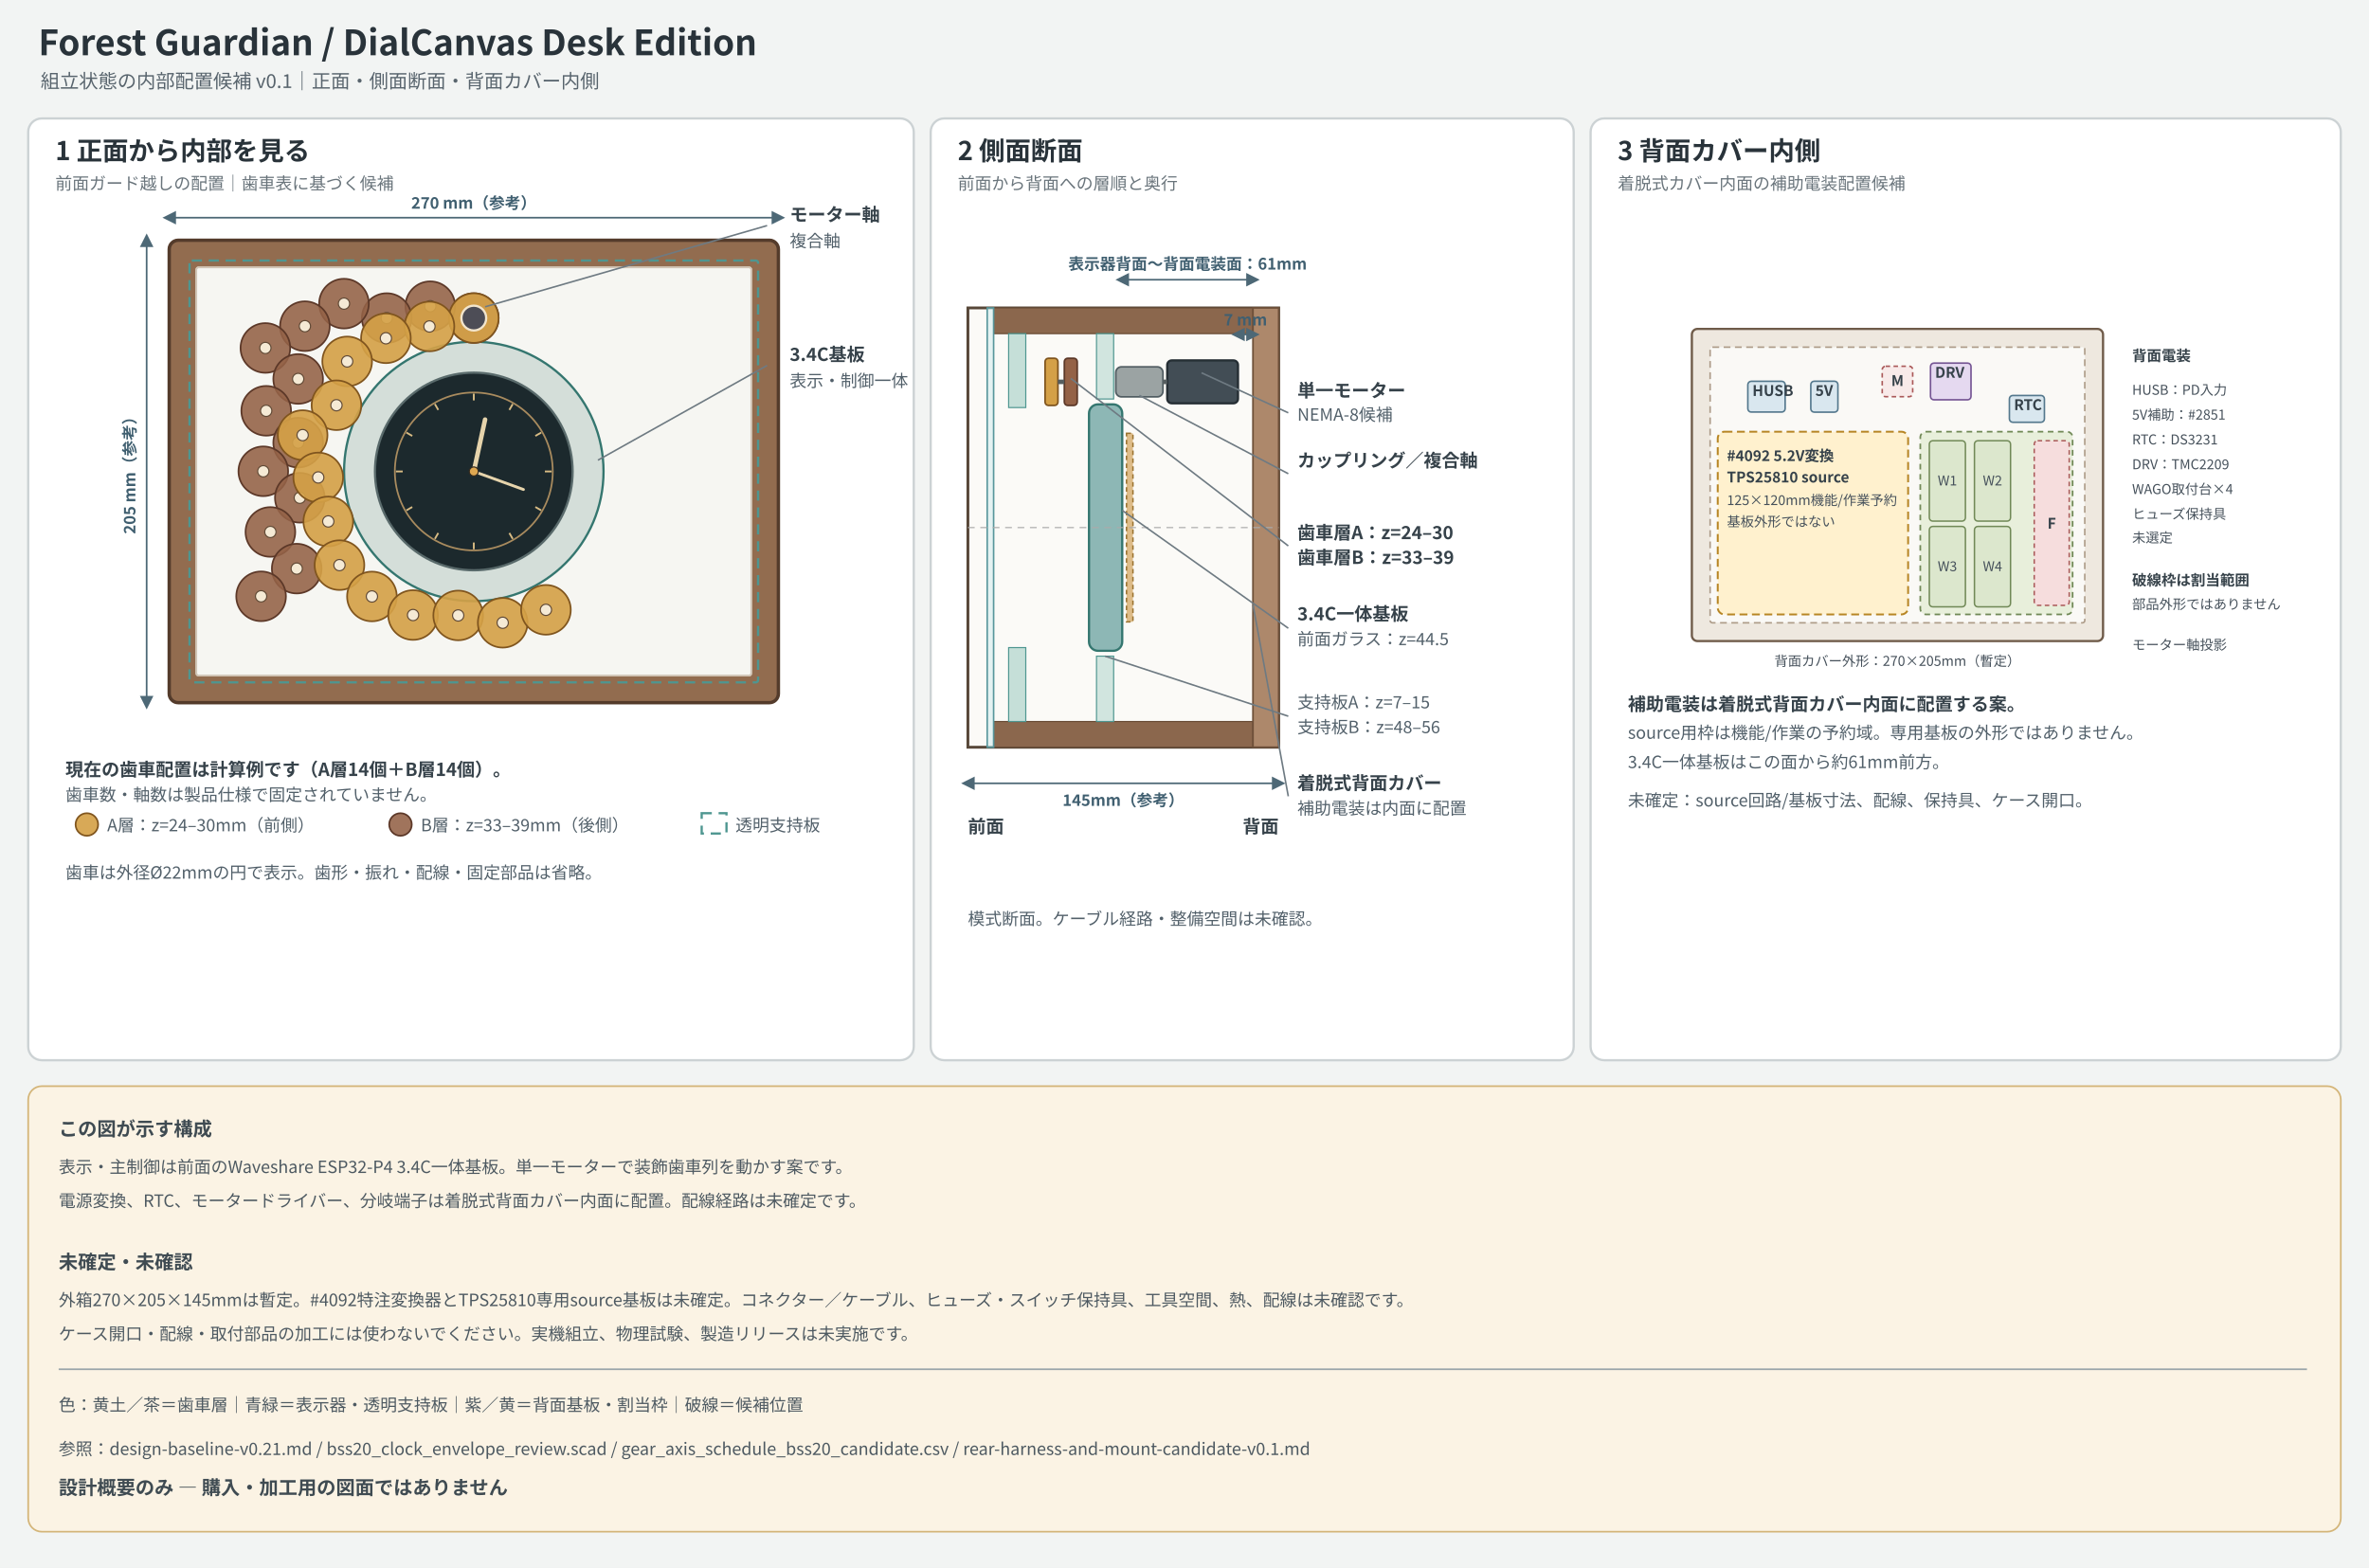
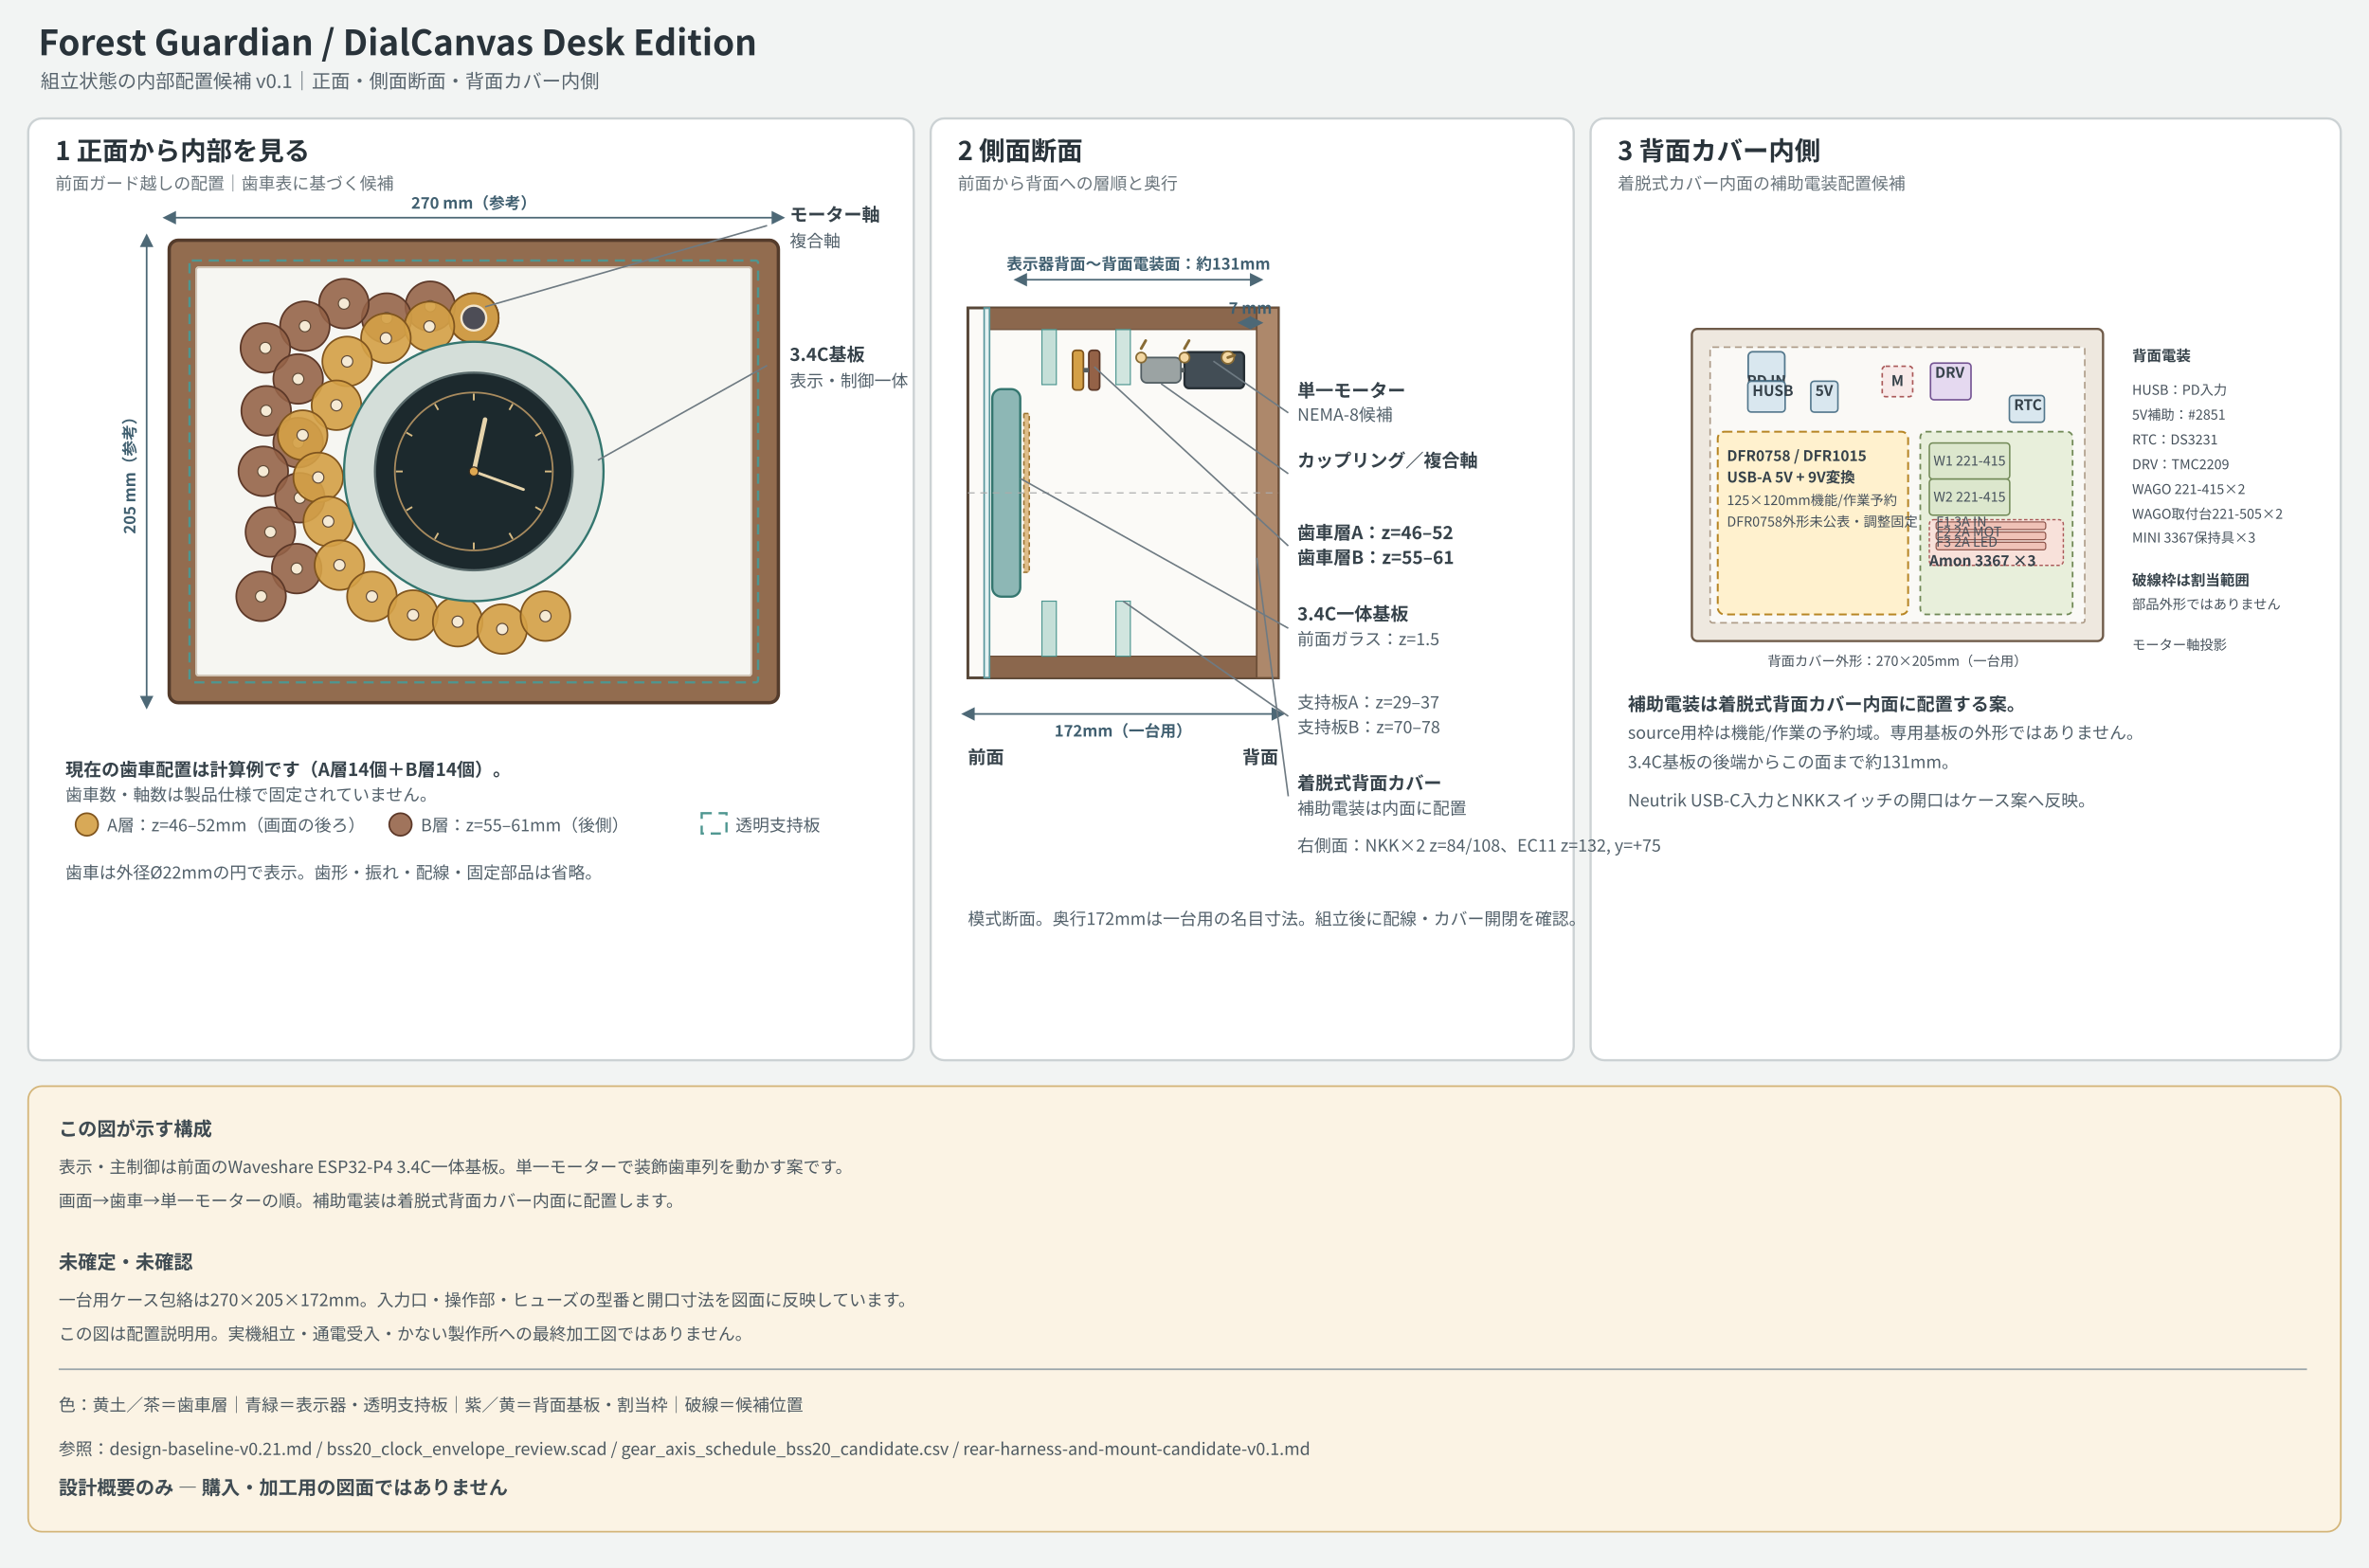
<svg xmlns="http://www.w3.org/2000/svg" width="2100" height="1390" viewBox="0 0 2100 1390" role="img" aria-labelledby="title desc" xml:lang="ja">
  <defs>
    <style>
      text { font-family: 'Noto Sans CJK JP', 'Noto Sans JP', 'Yu Gothic', 'Meiryo', sans-serif; fill: #29333a; }
      .a-title { font-size: 31px; font-weight: 700; }
      .a-subtitle { font-size: 17px; fill: #58646d; }
      .a-panel { fill: #fff; stroke: #ccd2d4; stroke-width: 2; }
      .a-panel-title { font-size: 23px; font-weight: 700; }
      .a-panel-sub { font-size: 15px; fill: #69747b; }
      .a-body { font-size: 17px; }
      .a-note { font-size: 15px; fill: #52606a; }
      .a-note-strong { font-size: 16px; font-weight: 700; fill: #36424a; }
      .a-rule { stroke: #9ba5aa; stroke-width: 1.5; }
      .a-callout { stroke: #6e7a82; stroke-width: 1.4; fill: none; }
      .a-dim { stroke: #4d6876; stroke-width: 1.5; fill: none; }
      .a-dim-text { font-size: 14px; font-weight: 600; fill: #405f70; }
      .a-walnut { fill: #926c4f; stroke: #5d402e; stroke-width: 2; }
      .a-window { fill: #f6f6f2; stroke: #c8c8bd; stroke-width: 1.5; }
      .a-case-outline { fill: none; stroke: #543b2b; stroke-width: 3; }
      .a-opening-outline { fill: none; stroke: #d2c5b6; stroke-width: 1.5; }
      .a-support-outline { fill: none; stroke: #4e9690; stroke-width: 2; stroke-dasharray: 9 6; }
      .a-display-shell { fill: #d4ded9; stroke: #34766f; stroke-width: 2; }
      .a-screen { fill: #1c292d; stroke: #596a6b; stroke-width: 2; }
      .a-dial-ring { fill: none; stroke: #a98b5e; stroke-width: 1.5; }
      .a-tick { stroke: #d9bc84; stroke-width: 1.6; }
      .a-hand-hour { stroke: #e6d4ac; stroke-width: 4; stroke-linecap: round; }
      .a-hand-minute { stroke: #e6d4ac; stroke-width: 2.5; stroke-linecap: round; }
      .a-hand-hub { fill: #dfa851; stroke: #33291e; stroke-width: 1; }
      .a-gear-a { fill: #d4a047; fill-opacity: .91; stroke: #80551e; stroke-width: 1.5; }
      .a-gear-b { fill: #946247; fill-opacity: .88; stroke: #5c3828; stroke-width: 1.5; }
      .a-gear-bore { fill: #f5ead5; stroke: #614a36; stroke-width: 1; }
      .a-motor-axis { fill: #4d4d56; stroke: #f2e5cc; stroke-width: 2; }
      .a-side-outline { fill: #fbfaf7; stroke: #574738; stroke-width: 2.5; }
      .a-case-wall { fill: #8b674d; stroke: #684b36; stroke-width: 1; }
      .a-rear-cover { fill: #ad886b; stroke: #6e5039; stroke-width: 1.5; }
      .a-guard { fill: #d8eff0; fill-opacity: .65; stroke: #57969b; stroke-width: 1.4; }
      .a-plate-a { fill: #b8d8d1; fill-opacity: .8; stroke: #4e9690; stroke-width: 1; }
      .a-plate-b { fill: #c6dfd9; fill-opacity: .8; stroke: #4e9690; stroke-width: 1; }
      .a-display-side { fill: #77aaa7; fill-opacity: .83; stroke: #34766f; stroke-width: 2; }
      .a-gear-a-side { fill: #d4a047; stroke: #80551e; stroke-width: 1.5; }
      .a-gear-b-side { fill: #946247; stroke: #5c3828; stroke-width: 1.5; }
      .a-carrier-side { fill: #d7ad6d; fill-opacity: .8; stroke: #9a722f; stroke-width: 1.3; stroke-dasharray: 4 3; }
      .a-coupler-side { fill: #9ba3a3; stroke: #515d62; stroke-width: 1.5; }
      .a-motor-side { fill: #424d55; stroke: #252e34; stroke-width: 2; }
      .a-shaft { stroke: #565e60; stroke-width: 4; }
      .a-centerline { stroke: #aaa; stroke-width: 1; stroke-dasharray: 6 5; }
      .a-warning { fill: #fbf3e4; stroke: #d4b579; stroke-width: 1.5; }
      .a-rear-outline { fill: #eee8df; stroke: #6f5b49; stroke-width: 2; }
      .a-rear-inner { fill: #faf9f6; stroke: #ad9b88; stroke-width: 1.4; stroke-dasharray: 6 4; }
      .a-reserve { fill: #fff1ce; stroke: #b78625; stroke-width: 1.7; stroke-dasharray: 7 4; }
      .a-service-zone { fill: #e8efdb; stroke: #718957; stroke-width: 1.5; stroke-dasharray: 5 4; }
      .a-wago { fill: #dce7cd; stroke: #718957; stroke-width: 1.3; }
      .a-unselected { fill: #f6dddd; stroke: #aa5959; stroke-width: 1.3; stroke-dasharray: 4 3; }
+       .a-fuse-strip { fill: #f8e1da; stroke: #aa5959; stroke-width: 1.2; stroke-dasharray: 3 2; }
+       .a-fuse { fill: #f0c2b7; stroke: #8b5148; stroke-width: 1; }
+       .a-usbc-port { fill: #d9e7ef; stroke: #54788d; stroke-width: 1.5; }
+       .a-switch-side { fill: #f3d7a2; stroke: #886b35; stroke-width: 1.5; }
+       .a-switch-lever { stroke: #886b35; stroke-width: 2.5; stroke-linecap: round; }
      .a-board { fill: #d9e7ef; stroke: #54788d; stroke-width: 1.4; }
      .a-driver { fill: #e5d9f0; stroke: #745493; stroke-width: 1.4; }
      .a-projection { fill: #f6dddd; fill-opacity: .55; stroke: #aa5959; stroke-width: 1.4; stroke-dasharray: 4 3; }
      .a-mini { font-size: 12px; fill: #46515b; }
      .a-mini-strong { font-size: 13px; font-weight: 700; fill: #36424a; }
      .a-footer { font-size: 15px; fill: #4d5961; }
      .a-footer-strong { font-size: 17px; font-weight: 700; fill: #3f4b52; }
      #arrow { }
    </style>
    <marker id="arrow" markerWidth="8" markerHeight="8" refX="4" refY="4" orient="auto-start-reverse" markerUnits="strokeWidth">
      <path d="M 0 0 L 8 4 L 0 8 z" fill="#4d6876" />
    </marker>
  </defs>
  <rect x="0" y="0" width="2100" height="1390" fill="#f2f4f3" />
  <text x="34" y="49" class="a-title">Forest Guardian / DialCanvas Desk Edition</text>
  <text x="36" y="78" class="a-subtitle">組立状態の内部配置候補 v0.1｜正面・側面断面・背面カバー内側</text>
  <rect x="25" y="105" width="785" height="835" class="a-panel" rx="12" />
  <text x="49" y="142" class="a-panel-title">1  正面から内部を見る</text>
  <text x="49" y="168" class="a-panel-sub">前面ガード越しの配置｜歯車表に基づく候補</text>
  <rect x="825" y="105" width="570" height="835" class="a-panel" rx="12" />
  <text x="849" y="142" class="a-panel-title">2  側面断面</text>
  <text x="849" y="168" class="a-panel-sub">前面から背面への層順と奥行</text>
  <rect x="1410" y="105" width="665" height="835" class="a-panel" rx="12" />
  <text x="1434" y="142" class="a-panel-title">3  背面カバー内側</text>
  <text x="1434" y="168" class="a-panel-sub">着脱式カバー内面の補助電装配置候補</text>
  <rect x="150.0" y="213.0" width="540.0" height="410.0" class="a-walnut" rx="8" />
  <rect x="174.0" y="237.0" width="492.0" height="362.0" class="a-window" rx="2" />
-   <rect x="168.0" y="231.0" width="504.0" height="374.0" class="a-support-outline" rx="2" />
-   <circle cx="420.0" cy="418.0" r="115.0" class="a-display-shell" />
-   <circle cx="420.0" cy="418.0" r="87.6" class="a-screen" />
-   <circle cx="420.0" cy="418.0" r="70.0" class="a-dial-ring" />
-   <line x1="420.0" y1="355.0" x2="420.0" y2="349.0" class="a-tick" />
-   <line x1="451.5" y1="363.44" x2="454.5" y2="358.244" class="a-tick" />
-   <line x1="474.56" y1="386.5" x2="479.756" y2="383.5" class="a-tick" />
-   <line x1="483.0" y1="418.0" x2="489.0" y2="418.0" class="a-tick" />
-   <line x1="474.56" y1="449.5" x2="479.756" y2="452.5" class="a-tick" />
-   <line x1="451.5" y1="472.56" x2="454.5" y2="477.756" class="a-tick" />
-   <line x1="420.0" y1="481.0" x2="420.0" y2="487.0" class="a-tick" />
-   <line x1="388.5" y1="472.56" x2="385.5" y2="477.756" class="a-tick" />
-   <line x1="365.44" y1="449.5" x2="360.244" y2="452.5" class="a-tick" />
-   <line x1="357.0" y1="418.0" x2="351.0" y2="418.0" class="a-tick" />
-   <line x1="365.44" y1="386.5" x2="360.244" y2="383.5" class="a-tick" />
-   <line x1="388.5" y1="363.44" x2="385.5" y2="358.244" class="a-tick" />
-   <line x1="420.0" y1="418.0" x2="430.0" y2="372.0" class="a-hand-hour" />
-   <line x1="420.0" y1="418.0" x2="464.0" y2="434.0" class="a-hand-minute" />
-   <circle cx="420.0" cy="418.0" r="4.0" class="a-hand-hub" />
  <circle cx="420.0" cy="282.0" r="22.0" class="a-gear-b" />
  <circle cx="420.0" cy="282.0" r="5.0" class="a-gear-bore" />
  <circle cx="381.406" cy="271.49" r="22.0" class="a-gear-b" />
  <circle cx="381.406" cy="271.49" r="5.0" class="a-gear-bore" />
  <circle cx="342.81" cy="282.0" r="22.0" class="a-gear-b" />
  <circle cx="342.81" cy="282.0" r="5.0" class="a-gear-bore" />
  <circle cx="304.916" cy="269.194" r="22.0" class="a-gear-b" />
  <circle cx="304.916" cy="269.194" r="5.0" class="a-gear-bore" />
  <circle cx="270.274" cy="289.194" r="22.0" class="a-gear-b" />
  <circle cx="270.274" cy="289.194" r="5.0" class="a-gear-bore" />
  <circle cx="235.244" cy="308.502" r="22.0" class="a-gear-b" />
  <circle cx="235.244" cy="308.502" r="5.0" class="a-gear-bore" />
  <circle cx="264.306" cy="335.986" r="22.0" class="a-gear-b" />
  <circle cx="264.306" cy="335.986" r="5.0" class="a-gear-bore" />
  <circle cx="235.972" cy="364.22" r="22.0" class="a-gear-b" />
  <circle cx="235.972" cy="364.22" r="5.0" class="a-gear-bore" />
  <circle cx="264.306" cy="392.454" r="22.0" class="a-gear-b" />
  <circle cx="264.306" cy="392.454" r="5.0" class="a-gear-bore" />
  <circle cx="233.394" cy="417.84" r="22.0" class="a-gear-b" />
  <circle cx="233.394" cy="417.84" r="5.0" class="a-gear-bore" />
  <circle cx="265.776" cy="441.322" r="22.0" class="a-gear-b" />
  <circle cx="265.776" cy="441.322" r="5.0" class="a-gear-bore" />
  <circle cx="239.688" cy="471.644" r="22.0" class="a-gear-b" />
  <circle cx="239.688" cy="471.644" r="5.0" class="a-gear-bore" />
  <circle cx="263.024" cy="504.132" r="22.0" class="a-gear-b" />
  <circle cx="263.024" cy="504.132" r="5.0" class="a-gear-bore" />
  <circle cx="231.446" cy="528.684" r="22.0" class="a-gear-b" />
  <circle cx="231.446" cy="528.684" r="5.0" class="a-gear-bore" />
  <circle cx="420.0" cy="282.0" r="22.0" class="a-gear-a" />
  <circle cx="420.0" cy="282.0" r="5.0" class="a-gear-bore" />
  <circle cx="380.698" cy="289.442" r="22.0" class="a-gear-a" />
  <circle cx="380.698" cy="289.442" r="5.0" class="a-gear-bore" />
  <circle cx="342.094" cy="299.914" r="22.0" class="a-gear-a" />
  <circle cx="342.094" cy="299.914" r="5.0" class="a-gear-bore" />
  <circle cx="307.752" cy="320.424" r="22.0" class="a-gear-a" />
  <circle cx="307.752" cy="320.424" r="5.0" class="a-gear-bore" />
  <circle cx="298.258" cy="359.282" r="22.0" class="a-gear-a" />
  <circle cx="298.258" cy="359.282" r="5.0" class="a-gear-bore" />
  <circle cx="268.28" cy="385.764" r="22.0" class="a-gear-a" />
  <circle cx="268.28" cy="385.764" r="5.0" class="a-gear-bore" />
  <circle cx="282.1" cy="423.3" r="22.0" class="a-gear-a" />
  <circle cx="282.1" cy="423.3" r="5.0" class="a-gear-bore" />
  <circle cx="290.996" cy="462.3" r="22.0" class="a-gear-a" />
  <circle cx="290.996" cy="462.3" r="5.0" class="a-gear-bore" />
  <circle cx="300.922" cy="501.048" r="22.0" class="a-gear-a" />
  <circle cx="300.922" cy="501.048" r="5.0" class="a-gear-bore" />
  <circle cx="329.696" cy="528.834" r="22.0" class="a-gear-a" />
  <circle cx="329.696" cy="528.834" r="5.0" class="a-gear-bore" />
  <circle cx="366.156" cy="545.288" r="22.0" class="a-gear-a" />
  <circle cx="366.156" cy="545.288" r="5.0" class="a-gear-bore" />
-   <circle cx="406.154" cy="545.65" r="22.0" class="a-gear-a" />
-   <circle cx="406.154" cy="545.65" r="5.0" class="a-gear-bore" />
-   <circle cx="445.622" cy="552.144" r="22.0" class="a-gear-a" />
-   <circle cx="445.622" cy="552.144" r="5.0" class="a-gear-bore" />
-   <circle cx="483.944" cy="540.678" r="22.0" class="a-gear-a" />
-   <circle cx="483.944" cy="540.678" r="5.0" class="a-gear-bore" />
+   <circle cx="405.714" cy="551.212" r="22.0" class="a-gear-a" />
+   <circle cx="405.714" cy="551.212" r="5.0" class="a-gear-bore" />
+   <circle cx="445.184" cy="557.708" r="22.0" class="a-gear-a" />
+   <circle cx="445.184" cy="557.708" r="5.0" class="a-gear-bore" />
+   <circle cx="483.504" cy="546.24" r="22.0" class="a-gear-a" />
+   <circle cx="483.504" cy="546.24" r="5.0" class="a-gear-bore" />
+   <rect x="168.0" y="231.0" width="504.0" height="374.0" class="a-support-outline" rx="2" />
+   <circle cx="420.0" cy="418.0" r="115.0" class="a-display-shell" />
+   <circle cx="420.0" cy="418.0" r="87.6" class="a-screen" />
+   <circle cx="420.0" cy="418.0" r="70.0" class="a-dial-ring" />
+   <line x1="420.0" y1="355.0" x2="420.0" y2="349.0" class="a-tick" />
+   <line x1="451.5" y1="363.44" x2="454.5" y2="358.244" class="a-tick" />
+   <line x1="474.56" y1="386.5" x2="479.756" y2="383.5" class="a-tick" />
+   <line x1="483.0" y1="418.0" x2="489.0" y2="418.0" class="a-tick" />
+   <line x1="474.56" y1="449.5" x2="479.756" y2="452.5" class="a-tick" />
+   <line x1="451.5" y1="472.56" x2="454.5" y2="477.756" class="a-tick" />
+   <line x1="420.0" y1="481.0" x2="420.0" y2="487.0" class="a-tick" />
+   <line x1="388.5" y1="472.56" x2="385.5" y2="477.756" class="a-tick" />
+   <line x1="365.44" y1="449.5" x2="360.244" y2="452.5" class="a-tick" />
+   <line x1="357.0" y1="418.0" x2="351.0" y2="418.0" class="a-tick" />
+   <line x1="365.44" y1="386.5" x2="360.244" y2="383.5" class="a-tick" />
+   <line x1="388.5" y1="363.44" x2="385.5" y2="358.244" class="a-tick" />
+   <line x1="420.0" y1="418.0" x2="430.0" y2="372.0" class="a-hand-hour" />
+   <line x1="420.0" y1="418.0" x2="464.0" y2="434.0" class="a-hand-minute" />
+   <circle cx="420.0" cy="418.0" r="4.0" class="a-hand-hub" />
  <rect x="150.0" y="213.0" width="540.0" height="410.0" class="a-case-outline" rx="8" />
  <rect x="174.0" y="237.0" width="492.0" height="362.0" class="a-opening-outline" rx="2" />
  <circle cx="420.0" cy="282.0" r="11.0" class="a-motor-axis" />
  <line x1="430.0" y1="272.0" x2="680" y2="200" class="a-callout" />
  <text x="700" y="196" class="a-note-strong">モーター軸</text>
  <text x="700" y="219" class="a-note">複合軸</text>
  <line x1="530.0" y1="408.0" x2="680" y2="324" class="a-callout" />
  <text x="700" y="320" class="a-note-strong">3.4C基板</text>
  <text x="700" y="343" class="a-note">表示・制御一体</text>
  <line x1="150.0" y1="193.0" x2="690.0" y2="193.0" class="a-dim" marker-start="url(#arrow)" marker-end="url(#arrow)" />
  <text x="420.0" y="185.0" class="a-dim-text" text-anchor="middle">270 mm（参考）</text>
  <line x1="130.0" y1="213.0" x2="130.0" y2="623.0" class="a-dim" marker-start="url(#arrow)" marker-end="url(#arrow)" />
  <text x="120.0" y="418.0" class="a-dim-text" text-anchor="middle" transform="rotate(-90 120.0 418.0)">205 mm（参考）</text>
  <text x="58" y="688" class="a-note-strong">現在の歯車配置は計算例です（A層14個＋B層14個）。</text>
  <text x="58" y="710" class="a-note">歯車数・軸数は製品仕様で固定されていません。</text>
  <circle cx="77" cy="731" r="10" class="a-gear-a" />
-   <text x="95" y="737" class="a-note">A層：z=24–30mm（前側）</text>
+   <text x="95" y="737" class="a-note">A層：z=46–52mm（画面の後ろ）</text>
  <circle cx="355" cy="731" r="10" class="a-gear-b" />
-   <text x="373" y="737" class="a-note">B層：z=33–39mm（後側）</text>
+   <text x="373" y="737" class="a-note">B層：z=55–61mm（後側）</text>
  <rect x="622" y="721" width="22" height="18" class="a-support-outline" />
  <text x="652" y="737" class="a-note">透明支持板</text>
  <text x="58" y="779" class="a-note">歯車は外径Ø22mmの円で表示。歯形・振れ・配線・固定部品は省略。</text>
-   <rect x="858.0" y="273.0" width="275.5" height="389.5" class="a-side-outline" />
-   <rect x="880.8" y="273.0" width="229.9" height="22.8" class="a-case-wall" />
-   <rect x="880.8" y="639.7" width="229.9" height="22.8" class="a-case-wall" />
-   <rect x="1110.7" y="273.0" width="22.8" height="389.5" class="a-rear-cover" />
-   <rect x="875.1" y="273.0" width="5.7" height="389.5" class="a-guard" />
-   <rect x="894.1" y="295.8" width="15.2" height="65.55" class="a-plate-a" />
-   <rect x="894.1" y="574.15" width="15.2" height="65.55" class="a-plate-a" />
-   <rect x="972.0" y="295.8" width="15.2" height="57.95" class="a-plate-b" />
-   <rect x="972.0" y="581.75" width="15.2" height="57.95" class="a-plate-b" />
-   <rect x="965.35" y="358.5" width="29.45" height="218.5" class="a-display-side" rx="8" />
-   <rect x="926.4" y="317.65" width="11.4" height="41.8" class="a-gear-a-side" rx="3" />
-   <rect x="943.5" y="317.65" width="11.4" height="41.8" class="a-gear-b-side" rx="3" />
-   <line x1="937.8" y1="338.55" x2="943.5" y2="338.55" class="a-shaft" />
-   <rect x="998.6" y="384.15" width="5.7" height="167.2" class="a-carrier-side" />
-   <rect x="989.1" y="325.25" width="41.8" height="26.6" class="a-coupler-side" rx="5" />
-   <rect x="1034.7" y="319.55" width="62.7" height="38.0" class="a-motor-side" rx="4" />
-   <line x1="1030.9" y1="338.55" x2="1034.7" y2="338.55" class="a-shaft" />
-   <line x1="858.0" y1="467.75" x2="1133.5" y2="467.75" class="a-centerline" />
-   <line x1="994.8" y1="248.0" x2="1110.7" y2="248.0" class="a-dim" marker-start="url(#arrow)" marker-end="url(#arrow)" />
-   <text x="1052.75" y="239.0" class="a-dim-text" text-anchor="middle">表示器背面〜背面電装面：61mm</text>
-   <line x1="1097.4" y1="296.55" x2="1110.7" y2="296.55" class="a-dim" marker-start="url(#arrow)" marker-end="url(#arrow)" />
-   <text x="1104.05" y="288.55" class="a-dim-text" text-anchor="middle">7 mm</text>
-   <line x1="858.0" y1="694.5" x2="1133.5" y2="694.5" class="a-dim" marker-start="url(#arrow)" marker-end="url(#arrow)" />
-   <text x="995.75" y="714.5" class="a-dim-text" text-anchor="middle">145mm（参考）</text>
-   <text x="858.0" y="738.5" class="a-note-strong">前面</text>
-   <text x="1133.5" y="738.5" class="a-note-strong" text-anchor="end">背面</text>
+   <rect x="858.0" y="273.0" width="275.2" height="328.0" class="a-side-outline" />
+   <rect x="877.2" y="273.0" width="236.8" height="19.2" class="a-case-wall" />
+   <rect x="877.2" y="581.8" width="236.8" height="19.2" class="a-case-wall" />
+   <rect x="1114.0" y="273.0" width="19.2" height="328.0" class="a-rear-cover" />
+   <rect x="872.4" y="273.0" width="4.8" height="328.0" class="a-guard" />
+   <rect x="923.6" y="292.2" width="12.8" height="48.8" class="a-plate-a" />
+   <rect x="923.6" y="533.0" width="12.8" height="48.8" class="a-plate-a" />
+   <rect x="989.2" y="292.2" width="12.8" height="48.8" class="a-plate-b" />
+   <rect x="989.2" y="533.0" width="12.8" height="48.8" class="a-plate-b" />
+   <rect x="879.6" y="345.0" width="24.8" height="184.0" class="a-display-side" rx="8" />
+   <rect x="907.6" y="366.6" width="4.8" height="140.8" class="a-carrier-side" />
+   <rect x="950.8" y="310.6" width="9.6" height="35.2" class="a-gear-a-side" rx="3" />
+   <rect x="965.2" y="310.6" width="9.6" height="35.2" class="a-gear-b-side" rx="3" />
+   <line x1="960.4" y1="328.2" x2="965.2" y2="328.2" class="a-shaft" />
+   <rect x="1011.6" y="317.0" width="35.2" height="22.4" class="a-coupler-side" rx="5" />
+   <rect x="1050.0" y="312.2" width="52.8" height="32.0" class="a-motor-side" rx="4" />
+   <line x1="1046.8" y1="328.2" x2="1050.0" y2="328.2" class="a-shaft" />
+   <line x1="858.0" y1="437.0" x2="1133.2" y2="437.0" class="a-centerline" />
+   <line x1="904.4" y1="248.0" x2="1114.0" y2="248.0" class="a-dim" marker-start="url(#arrow)" marker-end="url(#arrow)" />
+   <text x="1009.2" y="239.0" class="a-dim-text" text-anchor="middle">表示器背面〜背面電装面：約131mm</text>
+   <line x1="1102.8" y1="286.2" x2="1114.0" y2="286.2" class="a-dim" marker-start="url(#arrow)" marker-end="url(#arrow)" />
+   <text x="1108.4" y="278.2" class="a-dim-text" text-anchor="middle">7 mm</text>
+   <line x1="858.0" y1="633.0" x2="1133.2" y2="633.0" class="a-dim" marker-start="url(#arrow)" marker-end="url(#arrow)" />
+   <text x="995.6" y="653.0" class="a-dim-text" text-anchor="middle">172mm（一台用）</text>
+   <text x="858.0" y="677.0" class="a-note-strong">前面</text>
+   <text x="1133.2" y="677.0" class="a-note-strong" text-anchor="end">背面</text>
  <text x="1150" y="352" class="a-note-strong">単一モーター</text>
  <text x="1150" y="373" class="a-note">NEMA-8候補</text>
-   <line x1="1065.1" y1="330.55" x2="1142" y2="366" class="a-callout" />
+   <line x1="1075.6" y1="320.2" x2="1142" y2="366" class="a-callout" />
  <text x="1150" y="414" class="a-note-strong">カップリング／複合軸</text>
-   <line x1="1010.0" y1="350.55" x2="1142" y2="420" class="a-callout" />
-   <text x="1150" y="478" class="a-note-strong">歯車層A：z=24–30</text>
-   <text x="1150" y="500" class="a-note-strong">歯車層B：z=33–39</text>
-   <line x1="949.2" y1="335.55" x2="1142" y2="484" class="a-callout" />
+   <line x1="1029.2" y1="340.2" x2="1142" y2="420" class="a-callout" />
+   <text x="1150" y="478" class="a-note-strong">歯車層A：z=46–52</text>
+   <text x="1150" y="500" class="a-note-strong">歯車層B：z=55–61</text>
+   <line x1="970.0" y1="325.2" x2="1142" y2="484" class="a-callout" />
  <text x="1150" y="550" class="a-note-strong">3.4C一体基板</text>
-   <text x="1150" y="572" class="a-note">前面ガラス：z=44.5</text>
-   <line x1="994.8" y1="452.55" x2="1142" y2="557" class="a-callout" />
-   <text x="1150" y="628" class="a-note">支持板A：z=7–15</text>
-   <text x="1150" y="650" class="a-note">支持板B：z=48–56</text>
-   <line x1="979.6" y1="581.75" x2="1142" y2="635" class="a-callout" />
+   <text x="1150" y="572" class="a-note">前面ガラス：z=1.5</text>
+   <line x1="904.4" y1="424.2" x2="1142" y2="557" class="a-callout" />
+   <text x="1150" y="628" class="a-note">支持板A：z=29–37</text>
+   <text x="1150" y="650" class="a-note">支持板B：z=70–78</text>
+   <line x1="995.6" y1="533.0" x2="1142" y2="635" class="a-callout" />
  <text x="1150" y="700" class="a-note-strong">着脱式背面カバー</text>
  <text x="1150" y="722" class="a-note">補助電装は内面に配置</text>
-   <line x1="1110.7" y1="536.15" x2="1142" y2="706" class="a-callout" />
-   <text x="858" y="820" class="a-note">模式断面。ケーブル経路・整備空間は未確認。</text>
+   <line x1="1114.0" y1="494.6" x2="1142" y2="706" class="a-callout" />
+   <circle cx="1011.6" cy="317.0" r="4.5" class="a-switch-side" />
+   <line x1="1011.6" y1="309.0" x2="1015.6" y2="302.0" class="a-switch-lever" />
+   <circle cx="1050.0" cy="317.0" r="4.5" class="a-switch-side" />
+   <line x1="1050.0" y1="309.0" x2="1054.0" y2="302.0" class="a-switch-lever" />
+   <circle cx="1088.4" cy="317.0" r="5.5" class="a-switch-side" />
+   <line x1="1088.4" y1="317.0" x2="1094.4" y2="315.0" class="a-switch-lever" />
+   <text x="1150" y="755" class="a-note">右側面：NKK×2 z=84/108、EC11 z=132, y=+75</text>
+   <text x="858" y="820" class="a-note">模式断面。奥行172mmは一台用の名目寸法。組立後に配線・カバー開閉を確認。</text>
  <rect x="1499.75" y="291.625" width="364.5" height="276.75" class="a-rear-outline" rx="5" />
  <rect x="1515.95" y="307.825" width="332.1" height="244.35" class="a-rear-inner" rx="2" />
-   <text x="1682.0" y="590.375" class="a-mini" text-anchor="middle">背面カバー外形：270×205mm（暫定）</text>
+   <text x="1682.0" y="590.375" class="a-mini" text-anchor="middle">背面カバー外形：270×205mm（一台用）</text>
  <rect x="1522.7" y="382.75" width="168.75" height="162.0" class="a-reserve" rx="6" />
-   <text x="1530.8" y="408.75" class="a-mini-strong">#4092 5.2V変換</text>
-   <text x="1530.8" y="427.75" class="a-mini-strong">TPS25810 source</text>
+   <text x="1530.8" y="408.75" class="a-mini-strong">DFR0758 / DFR1015</text>
+   <text x="1530.8" y="427.75" class="a-mini-strong">USB-A 5V + 9V変換</text>
  <text x="1530.8" y="447.75" class="a-mini">125×120mm機能/作業予約</text>
-   <text x="1530.8" y="466.75" class="a-mini">基板外形ではない</text>
+   <text x="1530.8" y="466.75" class="a-mini">DFR0758外形未公表・調整固定</text>
  <rect x="1702.25" y="382.75" width="135.0" height="162.0" class="a-service-zone" rx="5" />
-   <rect x="1710.25" y="390.75" width="31.995" height="71.28" class="a-wago" rx="3" />
-   <text x="1726.247" y="430.39" class="a-mini" text-anchor="middle">W1</text>
-   <rect x="1750.25" y="390.75" width="31.995" height="71.28" class="a-wago" rx="3" />
-   <text x="1766.247" y="430.39" class="a-mini" text-anchor="middle">W2</text>
-   <rect x="1710.25" y="466.75" width="31.995" height="71.28" class="a-wago" rx="3" />
-   <text x="1726.247" y="506.39" class="a-mini" text-anchor="middle">W3</text>
-   <rect x="1750.25" y="466.75" width="31.995" height="71.28" class="a-wago" rx="3" />
-   <text x="1766.247" y="506.39" class="a-mini" text-anchor="middle">W4</text>
-   <rect x="1803.25" y="390.75" width="31" height="146" class="a-unselected" rx="3" />
-   <text x="1818.75" y="468.75" class="a-mini-strong" text-anchor="middle">F</text>
+   <rect x="1710.25" y="392.75" width="71.28" height="31.995" class="a-wago" rx="3" />
+   <text x="1745.89" y="412.748" class="a-mini" text-anchor="middle">W1 221-415</text>
+   <rect x="1710.25" y="424.75" width="71.28" height="31.995" class="a-wago" rx="3" />
+   <text x="1745.89" y="444.748" class="a-mini" text-anchor="middle">W2 221-415</text>
+   <rect x="1710.25" y="460.75" width="118.8" height="40.5" class="a-fuse-strip" rx="4" />
+   <rect x="1716.25" y="462.75" width="97.2" height="6.75" class="a-fuse" rx="2" />
+   <text x="1716.25" y="466.75" class="a-mini">F1 3A IN</text>
+   <rect x="1716.25" y="471.75" width="97.2" height="6.75" class="a-fuse" rx="2" />
+   <text x="1716.25" y="475.75" class="a-mini">F2 2A MOT</text>
+   <rect x="1716.25" y="480.75" width="97.2" height="6.75" class="a-fuse" rx="2" />
+   <text x="1716.25" y="484.75" class="a-mini">F3 2A LED</text>
+   <text x="1710.25" y="501.75" class="a-mini-strong">Amon 3367 ×3</text>
+   <rect x="1549.7" y="311.875" width="32.4" height="25.65" class="a-usbc-port" rx="4" />
+   <text x="1565.9" y="342.25" class="a-mini-strong" text-anchor="middle">PD IN</text>
  <rect x="1549.363" y="338.065" width="33.075" height="27.27" class="a-board" rx="3" />
  <text x="1553.363" y="351.065" class="a-mini-strong">HUSB</text>
  <rect x="1605.185" y="337.998" width="24.03" height="27.405" class="a-board" rx="3" />
  <text x="1609.185" y="350.998" class="a-mini-strong">5V</text>
  <rect x="1781.225" y="350.62" width="31.05" height="23.76" class="a-board" rx="3" />
  <text x="1785.225" y="363.62" class="a-mini-strong">RTC</text>
  <rect x="1711.295" y="321.933" width="35.91" height="32.535" class="a-driver" rx="3" />
  <text x="1715.295" y="334.933" class="a-mini-strong">DRV</text>
  <rect x="1668.5" y="324.7" width="27.0" height="27.0" class="a-projection" rx="3" />
  <text x="1682.0" y="342.2" class="a-mini-strong" text-anchor="middle">M</text>
  <text x="1890" y="320" class="a-mini-strong">背面電装</text>
  <text x="1890" y="350" class="a-mini">HUSB：PD入力</text>
  <text x="1890" y="372" class="a-mini">5V補助：#2851</text>
  <text x="1890" y="394" class="a-mini">RTC：DS3231</text>
  <text x="1890" y="416" class="a-mini">DRV：TMC2209</text>
-   <text x="1890" y="438" class="a-mini">WAGO取付台×4</text>
-   <text x="1890" y="460" class="a-mini">ヒューズ保持具</text>
-   <text x="1890" y="481" class="a-mini">未選定</text>
+   <text x="1890" y="438" class="a-mini">WAGO 221-415×2</text>
+   <text x="1890" y="460" class="a-mini">WAGO取付台221-505×2</text>
+   <text x="1890" y="481" class="a-mini">MINI 3367保持具×3</text>
  <text x="1890" y="519" class="a-mini-strong">破線枠は割当範囲</text>
  <text x="1890" y="540" class="a-mini">部品外形ではありません</text>
  <text x="1890" y="576" class="a-mini">モーター軸投影</text>
  <text x="1443" y="630" class="a-note-strong">補助電装は着脱式背面カバー内面に配置する案。</text>
  <text x="1443" y="655" class="a-note">source用枠は機能/作業の予約域。専用基板の外形ではありません。</text>
-   <text x="1443" y="681" class="a-note">3.4C一体基板はこの面から約61mm前方。</text>
-   <text x="1443" y="715" class="a-note">未確定：source回路/基板寸法、配線、保持具、ケース開口。</text>
+   <text x="1443" y="681" class="a-note">3.4C基板の後端からこの面まで約131mm。</text>
+   <text x="1443" y="715" class="a-note">Neutrik USB-C入力とNKKスイッチの開口はケース案へ反映。</text>
  <rect x="25" y="963" width="2050" height="395" class="a-warning" rx="12" />
  <text x="52" y="1007" class="a-footer-strong">この図が示す構成</text>
  <text x="52" y="1040" class="a-footer">表示・主制御は前面のWaveshare ESP32-P4 3.4C一体基板。単一モーターで装飾歯車列を動かす案です。</text>
-   <text x="52" y="1070" class="a-footer">電源変換、RTC、モータードライバー、分岐端子は着脱式背面カバー内面に配置。配線経路は未確定です。</text>
+   <text x="52" y="1070" class="a-footer">画面→歯車→単一モーターの順。補助電装は着脱式背面カバー内面に配置します。</text>
  <text x="52" y="1125" class="a-footer-strong">未確定・未確認</text>
-   <text x="52" y="1158" class="a-footer">外箱270×205×145mmは暫定。#4092特注変換器とTPS25810専用source基板は未確定。コネクター／ケーブル、ヒューズ・スイッチ保持具、工具空間、熱、配線は未確認です。</text>
-   <text x="52" y="1188" class="a-footer">ケース開口・配線・取付部品の加工には使わないでください。実機組立、物理試験、製造リリースは未実施です。</text>
+   <text x="52" y="1158" class="a-footer">一台用ケース包絡は270×205×172mm。入力口・操作部・ヒューズの型番と開口寸法を図面に反映しています。</text>
+   <text x="52" y="1188" class="a-footer">この図は配置説明用。実機組立・通電受入・かない製作所への最終加工図ではありません。</text>
  <line x1="52" y1="1214" x2="2045" y2="1214" class="a-rule" />
  <text x="52" y="1251" class="a-footer">色：黄土／茶＝歯車層｜青緑＝表示器・透明支持板｜紫／黄＝背面基板・割当枠｜破線＝候補位置</text>
  <text x="52" y="1290" class="a-footer">参照：design-baseline-v0.21.md / bss20_clock_envelope_review.scad / gear_axis_schedule_bss20_candidate.csv / rear-harness-and-mount-candidate-v0.1.md</text>
  <text x="52" y="1325" class="a-footer-strong">設計概要のみ — 購入・加工用の図面ではありません</text>
</svg>
